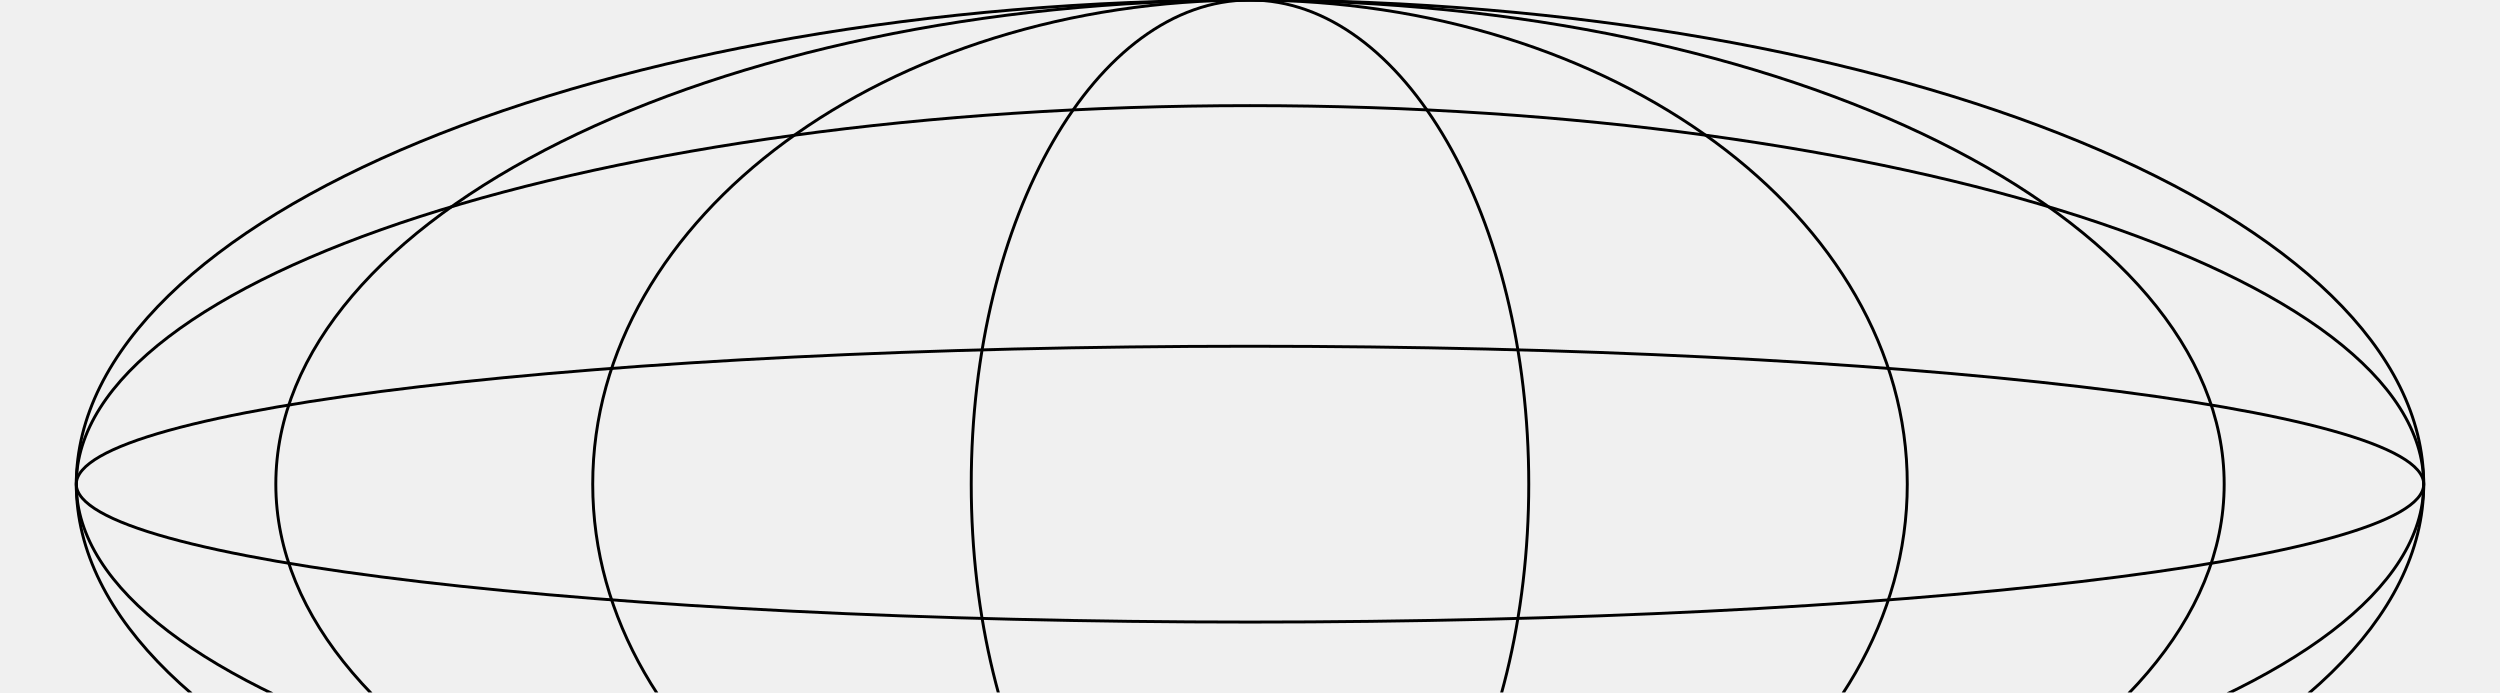
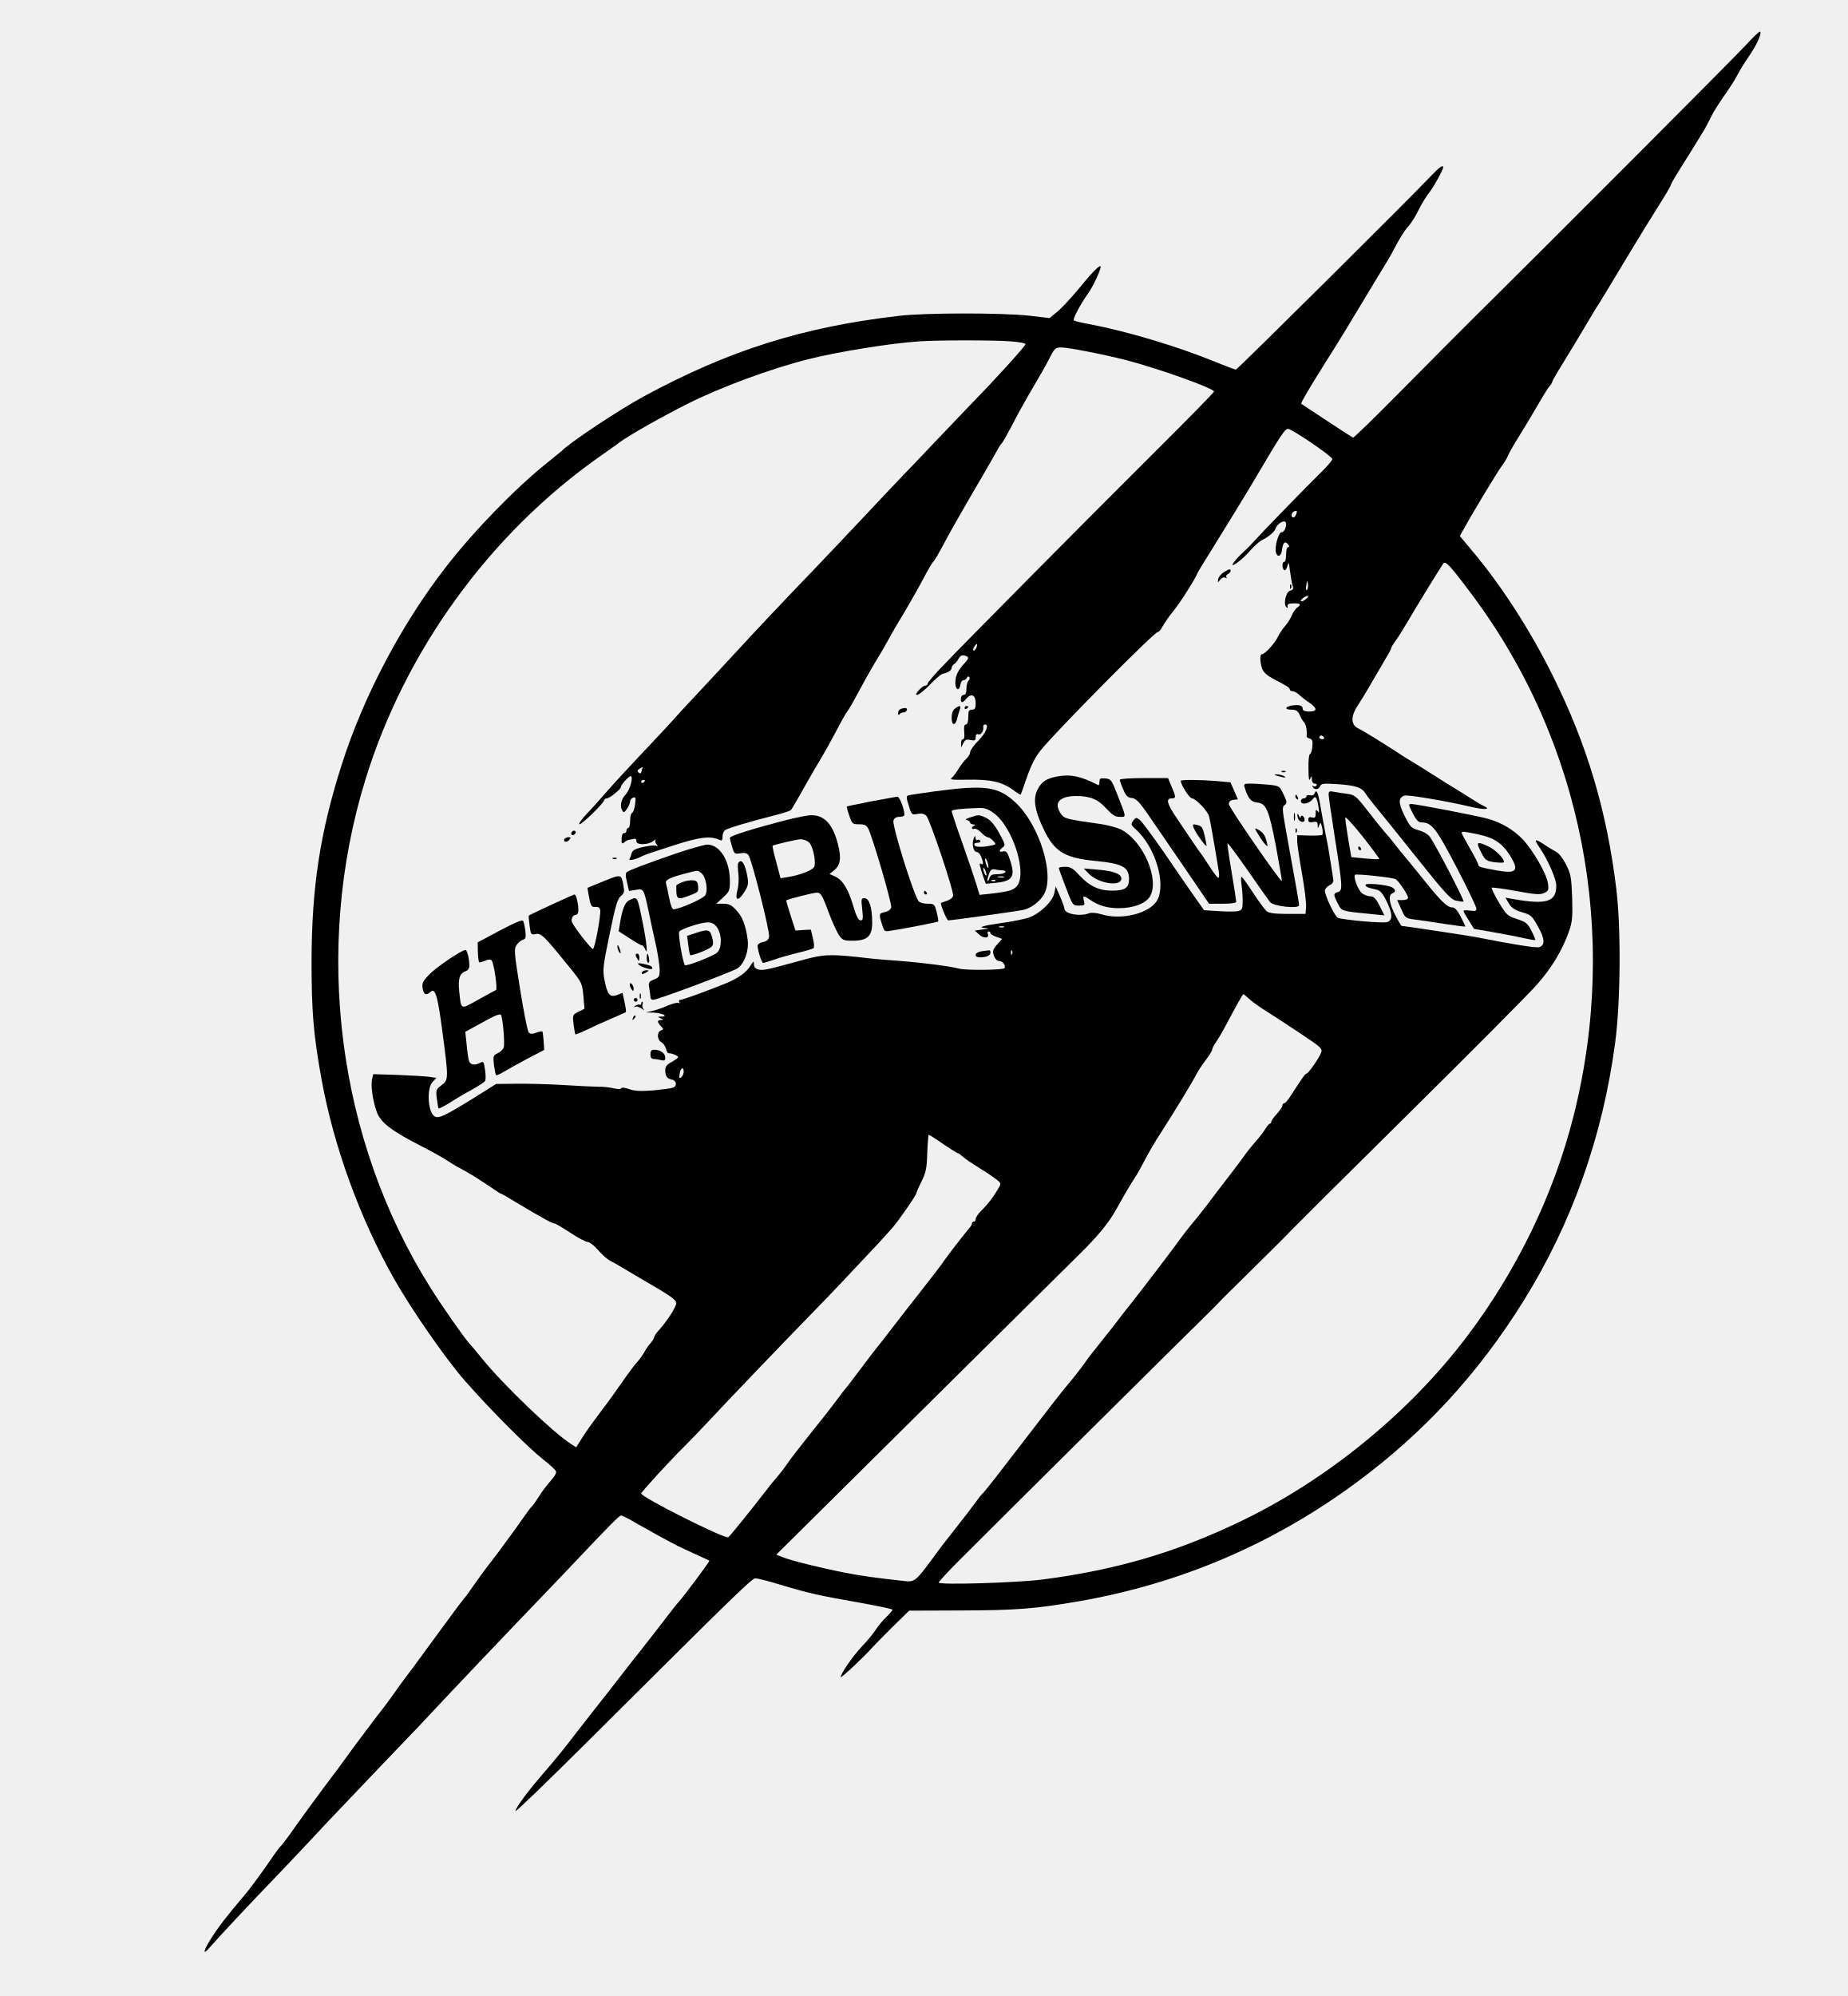
- <svg xmlns="http://www.w3.org/2000/svg" width="852" height="236" viewBox="0 0 852 236" fill="none">
-   <g clip-path="url(#clip0)">
-     <ellipse cx="426" cy="165" rx="400" ry="165" stroke="black" />
-     <ellipse cx="426" cy="165" rx="400" ry="129" stroke="black" />
-     <ellipse cx="426" cy="165" rx="400" ry="47" stroke="black" />
-     <ellipse cx="426" cy="165" rx="332" ry="165" stroke="black" />
-     <ellipse cx="426" cy="165" rx="224" ry="165" stroke="black" />
-     <ellipse cx="426" cy="165" rx="95" ry="165" stroke="black" />
+ <svg xmlns="http://www.w3.org/2000/svg" version="1.0" width="1000pt" height="1080pt" viewBox="0 0 1000 1080" preserveAspectRatio="xMidYMid meet">
+   <g transform="translate(0,1080) scale(0.1,-0.1)" fill="#000000" stroke="none">
+     <path d="M9447 10555 c-58 -63 -1004 -1012 -1499 -1502 -62 -62 -227 -227 -366 -368 -139 -141 -256 -255 -260 -253 -6 2 -267 174 -280 183 -4 3 31 64 116 200 96 152 125 200 220 358 42 71 92 152 109 180 18 29 42 70 53 92 30 58 63 112 87 137 11 13 35 50 51 84 17 34 42 74 55 90 22 26 77 125 77 139 0 15 -21 0 -61 -42 -109 -116 -1053 -1053 -1061 -1053 -5 0 -57 20 -116 44 -198 81 -475 164 -671 201 -47 8 -87 18 -90 21 -7 7 35 87 78 147 31 44 77 147 66 147 -12 0 -51 -41 -121 -127 -42 -50 -93 -105 -115 -122 l-39 -32 -112 13 c-146 16 -562 16 -703 -1 -520 -60 -923 -187 -1385 -438 -132 -72 -399 -249 -440 -293 -3 -3 -39 -32 -80 -65 -167 -133 -394 -366 -543 -558 -241 -309 -447 -698 -566 -1069 -118 -367 -164 -666 -165 -1068 0 -275 10 -398 55 -645 66 -359 205 -743 389 -1070 94 -167 280 -435 385 -555 141 -161 341 -361 427 -429 38 -29 68 -58 68 -65 0 -7 -8 -22 -18 -34 -44 -53 -53 -64 -76 -100 -13 -21 -30 -45 -38 -53 -8 -8 -29 -36 -48 -64 -19 -27 -48 -68 -65 -91 -16 -22 -39 -53 -50 -68 -11 -15 -41 -56 -68 -90 -26 -33 -64 -86 -85 -116 -20 -30 -43 -61 -50 -68 -7 -8 -59 -77 -115 -154 -56 -77 -128 -175 -159 -217 -32 -42 -74 -98 -93 -126 -19 -27 -45 -63 -58 -80 -39 -49 -201 -265 -217 -289 -8 -12 -60 -82 -116 -156 -55 -74 -126 -171 -157 -215 -30 -44 -64 -89 -75 -101 -11 -11 -31 -38 -46 -60 -46 -69 -120 -170 -154 -210 -94 -110 -141 -172 -179 -232 -45 -70 -48 -97 -6 -47 32 38 234 254 333 356 41 43 118 123 170 179 52 56 111 118 130 139 238 250 394 414 435 456 28 28 83 87 124 131 106 114 458 484 618 650 43 45 116 121 162 170 190 201 243 254 252 254 6 0 41 -17 77 -39 61 -35 166 -93 232 -127 14 -7 57 -27 95 -44 39 -18 72 -33 74 -35 3 -3 -154 -213 -168 -225 -4 -3 -33 -40 -66 -83 -33 -43 -73 -95 -90 -116 -16 -21 -59 -76 -95 -121 -36 -46 -94 -121 -130 -167 -36 -45 -104 -133 -153 -195 -97 -126 -117 -151 -209 -258 -79 -92 -138 -173 -138 -189 0 -7 171 158 380 366 814 810 899 893 918 893 11 0 71 -15 133 -34 156 -47 215 -60 427 -97 100 -18 182 -35 182 -39 0 -4 -16 -22 -35 -41 -20 -19 -45 -50 -57 -69 -12 -19 -45 -59 -73 -88 -50 -53 -115 -147 -115 -166 0 -9 124 107 169 158 9 10 58 60 108 110 l93 91 282 1 c298 1 402 9 638 50 550 96 1052 311 1500 642 367 271 661 591 905 983 262 421 429 892 496 1399 29 220 32 614 6 830 -51 421 -158 780 -342 1150 -123 249 -281 494 -440 682 l-65 78 24 42 c44 81 184 313 205 339 11 15 25 37 30 50 5 13 32 62 62 109 29 47 75 123 102 170 27 47 55 92 63 101 8 8 14 19 14 23 0 4 28 53 63 109 35 56 87 143 116 192 29 50 63 106 76 125 12 19 75 123 139 230 64 107 146 240 181 295 35 55 65 105 65 110 1 6 21 42 45 80 48 76 97 155 132 213 13 20 31 56 42 78 10 23 42 73 69 112 28 39 61 90 73 114 12 23 40 70 64 104 42 61 70 122 60 133 -3 3 -38 -30 -78 -74z m-3979 -1602 c45 -3 82 -10 82 -15 0 -10 -172 -199 -280 -309 -30 -31 -118 -123 -195 -204 -77 -81 -159 -168 -183 -192 -23 -24 -118 -123 -209 -221 -91 -97 -221 -234 -287 -303 -126 -130 -341 -358 -396 -419 -45 -49 -226 -244 -278 -299 -24 -25 -57 -61 -74 -81 -17 -19 -69 -75 -116 -125 -126 -133 -211 -225 -264 -286 -26 -30 -69 -78 -96 -106 -27 -29 -43 -53 -36 -53 15 0 134 117 134 131 0 5 6 9 14 9 15 0 76 50 76 62 0 11 42 58 52 58 18 0 -3 -75 -27 -100 -25 -26 -32 -64 -16 -88 6 -10 12 -7 24 12 10 14 17 32 17 40 0 7 7 17 16 20 14 6 16 0 11 -36 -3 -23 -11 -44 -16 -46 -6 -2 -11 -21 -11 -43 0 -21 -4 -39 -10 -39 -5 0 -10 -7 -10 -15 0 -8 -6 -14 -12 -13 -8 2 -13 -9 -14 -29 -1 -28 1 -31 14 -21 7 7 19 13 26 14 6 1 18 3 26 5 9 3 15 -3 14 -12 -2 -22 63 -22 91 0 11 9 17 12 13 7 -4 -5 -2 -16 5 -24 8 -11 8 -14 0 -9 -12 8 -99 -8 -121 -22 -7 -4 -14 -14 -15 -22 -2 -8 -6 -19 -10 -26 -8 -13 33 -4 69 15 10 6 85 31 167 57 146 47 199 53 250 31 14 -7 17 -3 17 17 0 13 6 29 13 35 13 10 137 47 271 81 43 11 82 23 86 28 5 4 38 62 75 128 37 66 79 137 92 158 13 21 47 82 75 135 28 54 56 104 63 112 7 8 34 55 60 104 26 49 64 117 85 152 21 34 55 91 75 128 19 36 62 109 95 163 32 54 77 134 100 178 23 44 46 82 50 85 7 5 29 43 80 139 25 46 120 212 192 334 20 34 49 85 64 112 15 28 30 52 34 55 5 3 29 46 55 95 25 50 66 124 90 165 60 102 96 164 122 216 20 39 27 44 57 44 37 0 232 -38 352 -69 173 -45 474 -152 474 -170 0 -4 -138 -145 -307 -313 -368 -366 -1033 -1037 -1155 -1165 -49 -50 -88 -96 -88 -102 0 -6 -6 -11 -13 -11 -7 0 -23 -11 -35 -25 -16 -18 -18 -25 -8 -25 8 0 39 25 69 56 29 30 60 57 68 58 29 6 49 19 49 32 0 7 6 17 14 21 7 4 18 18 24 30 8 14 18 20 32 16 25 -7 25 -14 2 -39 -38 -41 -52 -70 -52 -107 0 -42 22 -49 28 -9 2 12 9 22 17 22 7 0 15 6 18 13 2 6 8 9 12 4 5 -4 3 -13 -3 -19 -7 -7 -12 -27 -12 -45 0 -23 -5 -33 -15 -33 -8 0 -15 -9 -15 -20 0 -26 8 -25 31 1 26 30 49 18 49 -26 0 -28 -4 -35 -20 -35 -17 0 -20 -7 -20 -40 0 -26 -5 -40 -13 -40 -9 0 -11 -12 -9 -40 3 -25 0 -40 -7 -40 -6 0 -11 -10 -10 -22 l0 -23 12 23 c9 19 16 23 39 18 24 -5 28 -2 28 15 0 14 5 19 14 16 15 -6 31 18 27 41 -1 6 3 12 9 12 24 0 7 -44 -35 -87 -25 -25 -45 -54 -45 -63 0 -9 -9 -25 -20 -35 -12 -10 -30 -35 -42 -54 -12 -20 -28 -42 -37 -49 -13 -11 0 -12 79 -11 131 3 194 -11 258 -59 18 -14 34 -23 36 -21 1 2 15 40 30 84 30 85 50 124 91 171 119 137 602 624 620 624 6 0 19 15 28 33 10 17 35 55 58 82 37 46 116 170 130 205 4 9 38 65 76 125 74 119 197 319 253 415 117 199 144 239 159 240 21 0 241 -149 241 -164 0 -7 -28 -40 -62 -73 -69 -67 -318 -323 -359 -369 -14 -16 -38 -41 -55 -56 -33 -30 -64 -66 -64 -73 0 -13 60 34 95 75 22 26 53 53 69 60 28 13 64 43 68 58 10 32 58 56 58 28 0 -25 -12 -46 -25 -46 -16 0 -39 -82 -30 -110 9 -29 29 -20 33 16 5 38 16 49 32 29 8 -10 9 -15 1 -15 -6 0 -11 -17 -11 -40 0 -22 -4 -40 -10 -40 -13 0 -13 -37 0 -45 5 -3 13 7 17 22 7 25 8 21 14 -27 4 -30 10 -65 14 -78 6 -18 3 -24 -13 -28 -23 -6 -38 -72 -21 -89 7 -7 9 -5 7 5 -2 10 6 15 27 15 41 2 50 -5 27 -21 -11 -7 -25 -28 -32 -46 -8 -18 -24 -43 -36 -56 -12 -13 -29 -38 -38 -57 -17 -36 -71 -95 -87 -95 -12 0 -11 -40 1 -77 7 -20 26 -37 57 -54 82 -43 93 -50 93 -60 0 -5 7 -9 15 -9 8 0 23 -8 33 -17 10 -10 34 -29 55 -43 47 -32 48 -50 2 -50 -23 0 -35 5 -35 14 0 19 -18 24 -57 19 -41 -7 -43 -23 -3 -23 24 0 33 -6 43 -27 6 -16 17 -34 24 -41 11 -12 18 -50 14 -75 -1 -5 7 -11 16 -13 15 -4 18 -13 15 -45 -2 -21 -8 -39 -13 -39 -5 0 -9 -35 -8 -77 0 -53 3 -72 9 -58 8 19 9 19 9 -2 1 -14 7 -23 17 -23 8 0 12 -5 9 -10 -4 -6 -11 -7 -17 -4 -7 4 -8 2 -4 -4 10 -17 33 -15 40 4 6 15 18 16 95 11 100 -7 131 -18 152 -52 8 -13 29 -40 47 -62 18 -21 117 -144 220 -273 157 -197 192 -236 220 -243 19 -4 37 -7 42 -5 7 3 -144 294 -181 349 -10 14 -34 29 -60 36 -40 11 -47 17 -77 77 -35 70 -36 100 -2 111 19 6 227 -29 362 -61 72 -17 110 -14 68 5 -14 6 -45 25 -70 41 -25 16 -61 39 -80 50 -19 11 -73 45 -120 75 -47 30 -101 64 -120 75 -19 11 -47 28 -61 38 -115 75 -204 129 -229 141 -40 19 -41 66 -2 124 15 23 48 76 71 117 24 41 59 100 77 132 19 31 34 59 34 64 0 4 11 21 23 38 13 17 40 60 61 96 32 56 167 277 196 320 12 18 34 -5 154 -165 599 -800 801 -1835 552 -2822 -107 -425 -307 -838 -580 -1198 -312 -412 -759 -776 -1229 -1000 -345 -165 -665 -259 -1061 -311 -136 -18 -566 -31 -566 -17 0 5 57 67 128 137 296 296 1263 1255 1308 1298 27 26 58 57 70 70 11 13 101 102 200 199 98 97 189 187 200 200 12 13 299 299 638 634 340 336 652 650 694 698 81 92 138 188 173 288 18 52 20 78 17 182 -4 110 -7 128 -33 179 -16 32 -39 62 -54 69 -14 8 -45 26 -68 42 -48 31 -53 27 -22 -18 45 -66 90 -168 91 -205 1 -90 -51 -107 -236 -74 l-39 7 19 -32 c14 -24 31 -35 71 -47 48 -14 54 -19 87 -79 37 -67 38 -100 5 -110 -15 -5 -144 15 -344 55 -44 8 -386 60 -400 60 -2 0 -18 27 -35 60 -33 65 -38 107 -15 116 20 8 19 21 -2 33 -28 14 -143 25 -143 13 0 -10 10 -15 60 -26 19 -4 33 -20 53 -61 34 -69 35 -103 5 -114 -22 -8 -236 11 -268 23 -16 7 -70 119 -70 147 0 9 11 22 25 29 17 9 23 19 20 34 -2 12 -9 55 -15 96 -6 41 -17 104 -25 140 -7 36 -19 99 -26 140 -14 88 -24 114 -34 89 -4 -11 -14 -15 -26 -12 -10 3 -19 0 -19 -6 0 -6 -7 -11 -15 -11 -8 0 -15 -7 -15 -15 0 -22 46 -14 63 10 16 22 23 13 32 -40 5 -30 4 -36 -4 -25 -9 12 -11 10 -11 -12 0 -21 -4 -25 -20 -21 -14 4 -20 0 -20 -12 0 -13 6 -16 25 -13 20 4 25 1 26 -16 0 -20 1 -21 8 -1 7 17 9 16 16 -13 4 -18 4 -36 1 -39 -3 -3 -35 -5 -71 -4 l-65 2 0 -32 c0 -18 12 -97 26 -176 14 -79 24 -161 22 -181 l-3 -37 -96 0 c-71 0 -101 4 -114 15 -10 8 -43 52 -72 97 -30 46 -58 85 -63 88 -4 3 -5 -14 -2 -37 4 -24 7 -65 7 -92 0 -44 -3 -50 -25 -56 -14 -3 -61 -3 -104 0 l-80 5 -53 75 c-29 41 -103 148 -164 238 -62 89 -121 169 -132 177 -18 13 -22 12 -35 -6 -13 -19 -12 -23 15 -47 105 -95 164 -291 116 -382 -39 -72 -194 -111 -303 -77 -26 8 -54 10 -65 6 -51 -20 -135 -4 -135 25 0 7 -11 37 -24 67 l-23 53 -7 -35 c-8 -45 -76 -111 -136 -133 -25 -9 -91 -22 -148 -30 -106 -15 -138 -25 -86 -28 20 -1 15 -3 -16 -7 l-45 -6 24 -22 c24 -22 56 -20 47 3 -3 8 -1 14 4 14 6 0 10 -4 10 -9 0 -5 14 -14 32 -20 l31 -11 -20 -23 c-31 -34 -34 -43 -23 -71 6 -16 17 -26 29 -26 18 0 37 -27 26 -39 -10 -10 -209 -12 -245 -2 -49 13 -195 32 -325 42 -60 4 -130 10 -155 13 -213 25 -249 24 -365 -8 -192 -53 -215 -58 -240 -52 -17 4 -25 13 -25 29 0 19 -2 18 -20 -10 -20 -34 -69 -69 -135 -95 -112 -45 -231 -88 -243 -88 -7 0 -10 -5 -6 -12 4 -6 3 -8 -4 -5 -5 4 -32 -3 -59 -14 -26 -12 -64 -25 -83 -29 l-35 -8 40 -1 c47 -2 86 -20 45 -22 -23 0 -23 -1 -5 -9 17 -7 17 -9 3 -9 -22 -1 -23 -9 -2 -33 16 -16 16 -18 0 -24 -22 -8 -20 -51 3 -63 10 -6 22 -22 25 -36 4 -14 10 -24 14 -24 13 2 52 -13 52 -21 0 -4 -16 -15 -35 -26 -26 -14 -35 -25 -35 -44 0 -32 10 -47 35 -51 26 -5 31 -34 8 -44 -10 -4 -58 -10 -108 -15 -68 -5 -100 -4 -130 7 -22 8 -41 10 -43 5 -2 -6 -19 -6 -44 0 -23 5 -59 9 -82 8 -23 0 -106 4 -186 9 -80 5 -194 8 -255 7 l-110 -1 -105 -66 c-169 -105 -205 -123 -227 -110 -37 19 -46 151 -12 187 l21 22 -43 6 c-24 3 -101 7 -172 10 l-127 4 -6 -25 c-9 -33 3 -117 24 -177 20 -59 80 -105 243 -188 59 -30 119 -64 135 -75 16 -11 52 -33 79 -47 28 -15 62 -35 76 -44 52 -34 85 -55 111 -73 15 -11 29 -19 32 -19 2 0 34 -18 71 -41 37 -22 83 -49 101 -60 19 -10 50 -28 69 -39 20 -11 40 -20 46 -20 5 0 43 -22 85 -50 41 -27 84 -50 94 -50 10 0 35 -19 55 -42 20 -24 49 -50 64 -58 27 -14 50 -27 143 -83 21 -12 78 -46 128 -75 63 -38 90 -59 90 -72 0 -21 -48 -95 -92 -145 -16 -16 -28 -35 -28 -41 0 -5 -9 -19 -19 -31 -10 -11 -26 -33 -34 -49 -9 -16 -26 -40 -39 -54 -13 -14 -37 -46 -54 -70 -73 -104 -92 -131 -145 -201 -61 -82 -80 -108 -110 -157 l-21 -33 -28 18 c-95 60 -367 321 -478 458 -31 38 -65 79 -75 89 -28 32 -148 203 -206 296 -505 801 -637 1831 -354 2750 215 700 675 1334 1273 1753 52 37 100 70 105 75 47 35 233 141 366 207 174 88 444 188 648 240 159 41 452 88 606 98 98 7 412 7 493 0z m1546 -937 c-3 -9 -10 -16 -15 -16 -14 0 -11 28 4 33 16 6 19 3 11 -17z m59 -407 c-6 -6 -7 3 -4 23 4 28 6 29 9 9 2 -13 0 -27 -5 -32z m-9 -53 c-10 -8 -21 -12 -24 -9 -3 2 4 11 14 19 11 7 22 12 25 9 2 -3 -4 -12 -15 -19z m-1780 -260 c-3 -9 -10 -16 -15 -16 -5 0 -4 9 3 20 14 22 21 20 12 -4z m1881 -486 c3 -5 -1 -10 -9 -10 -9 0 -16 5 -16 10 0 6 4 10 9 10 6 0 13 -4 16 -10z m-3692 -181 c-4 -15 -9 -17 -17 -9 -8 8 -7 13 4 20 8 5 16 10 17 10 0 0 -1 -9 -4 -21z m17 -53 c0 -3 -4 -8 -10 -11 -5 -3 -10 -1 -10 4 0 6 5 11 10 11 6 0 10 -2 10 -4z m1943 -793 c-7 -2 -19 -2 -25 0 -7 3 -2 5 12 5 14 0 19 -2 13 -5z m44 -145 c-3 -8 -6 -5 -6 6 -1 11 2 17 5 13 3 -3 4 -12 1 -19z m1282 -242 c15 -14 53 -42 87 -63 34 -21 118 -76 187 -122 119 -79 125 -85 116 -108 -12 -31 -70 -113 -80 -113 -6 0 -20 -20 -92 -131 -11 -16 -23 -29 -28 -29 -5 0 -9 -6 -9 -12 0 -7 -14 -27 -30 -45 -17 -18 -30 -37 -30 -42 0 -6 -4 -11 -8 -11 -4 0 -15 -13 -24 -28 -9 -15 -34 -48 -55 -71 -21 -24 -45 -54 -53 -66 -8 -12 -44 -60 -80 -107 -36 -46 -92 -120 -125 -164 -33 -43 -72 -92 -87 -109 -14 -16 -41 -51 -60 -77 -37 -52 -180 -240 -257 -338 -29 -36 -76 -96 -105 -135 -30 -38 -73 -92 -95 -120 -23 -27 -49 -62 -58 -76 -22 -31 -70 -93 -98 -125 -23 -26 -101 -127 -341 -439 -59 -77 -112 -143 -116 -146 -5 -3 -23 -26 -41 -51 -18 -25 -62 -83 -99 -129 -37 -46 -97 -124 -133 -174 -87 -118 -96 -126 -148 -120 -163 18 -235 28 -327 46 -132 26 -294 66 -336 84 l-33 13 222 220 c406 403 1311 1299 1414 1401 104 102 163 174 203 246 13 22 34 60 48 85 14 25 34 57 44 73 11 15 32 51 47 80 48 90 66 120 106 182 71 111 168 270 186 306 10 20 34 57 54 83 19 25 35 51 35 57 0 6 9 23 19 38 11 15 33 52 49 82 74 139 96 179 101 179 3 0 16 -11 30 -24z m-3059 -395 c0 -10 -6 -23 -13 -30 -11 -8 -13 -5 -9 19 5 33 22 41 22 11z m1404 -391 c40 -27 76 -50 80 -50 4 0 16 -9 27 -19 12 -11 49 -36 83 -57 33 -21 76 -48 93 -62 31 -23 32 -25 17 -50 -24 -43 -58 -88 -93 -122 -17 -17 -31 -38 -31 -46 0 -8 -4 -14 -10 -14 -5 0 -10 -4 -10 -10 0 -5 -7 -18 -16 -27 -24 -28 -117 -148 -134 -173 -14 -22 -62 -84 -145 -190 -20 -25 -74 -94 -121 -155 -46 -60 -97 -126 -113 -145 -15 -19 -56 -73 -91 -120 -35 -47 -66 -87 -70 -90 -3 -3 -17 -21 -30 -40 -14 -19 -76 -100 -140 -179 -63 -79 -126 -160 -139 -180 -13 -20 -38 -52 -55 -72 -17 -19 -43 -51 -57 -70 -85 -110 -201 -254 -208 -257 -23 -8 -471 217 -471 237 0 8 165 188 235 256 22 22 79 81 125 130 125 134 440 462 565 590 95 97 199 207 360 379 22 24 55 61 74 82 38 44 131 179 131 190 0 4 12 32 28 63 23 47 28 72 30 154 2 53 6 97 8 97 3 0 38 -22 78 -50z" />
+     <path d="M6620 7702 c-14 -9 -26 -26 -28 -37 -2 -19 -2 -19 12 -1 9 10 20 15 27 10 7 -4 10 -3 6 3 -4 6 0 13 8 17 15 5 21 27 8 25 -5 0 -19 -8 -33 -17z" />
+     <path d="M6981 7624 c0 -11 3 -14 6 -6 3 7 2 16 -1 19 -3 4 -6 -2 -5 -13z" />
+     <path d="M5168 6966 c-12 -8 -18 -27 -18 -50 0 -45 21 -45 31 0 4 16 10 37 14 47 8 20 -3 22 -27 3z" />
+     <path d="M5220 6969 c0 -5 5 -7 10 -4 6 3 10 8 10 11 0 2 -4 4 -10 4 -5 0 -10 -5 -10 -11z" />
+     <path d="M4873 6963 c-7 -2 -13 -12 -13 -21 0 -10 3 -13 8 -7 4 6 13 10 21 10 8 0 16 6 19 13 4 12 -12 15 -35 5z" />
+     <path d="M6938 6623 c7 -3 16 -2 19 1 4 3 -2 6 -13 5 -11 0 -14 -3 -6 -6z" />
+     <path d="M5723 6599 c-57 -11 -81 -25 -103 -62 -33 -53 -23 -120 32 -232 57 -116 113 -148 282 -164 141 -14 176 -33 176 -98 0 -47 -22 -62 -90 -62 -71 -1 -124 24 -178 82 -35 39 -49 47 -77 47 -19 0 -35 -3 -35 -7 0 -3 17 -51 38 -105 37 -97 37 -98 71 -98 30 0 33 2 27 25 -8 30 -3 31 32 7 47 -32 93 -46 157 -46 79 0 145 25 168 63 54 91 -36 300 -155 362 -20 10 -70 24 -110 30 -171 24 -193 29 -209 46 -10 10 -21 30 -24 45 -9 37 29 61 98 61 77 0 120 -18 165 -69 32 -34 47 -44 72 -44 36 0 37 -8 -13 120 -31 80 -35 85 -65 88 -27 3 -32 0 -32 -18 0 -12 -3 -20 -7 -18 -93 48 -150 60 -220 47z" />
+     <path d="M6901 6606 c2 -2 18 -6 34 -10 22 -5 26 -4 15 4 -14 9 -59 15 -49 6z" />
+     <path d="M6060 6581 c0 -5 8 -29 19 -53 13 -32 24 -44 41 -45 29 -2 44 -18 112 -118 30 -44 112 -164 183 -267 l128 -188 73 0 c48 0 74 4 74 11 0 6 -11 79 -25 161 -14 83 -24 152 -22 155 3 2 52 -65 111 -149 58 -84 112 -160 119 -169 17 -23 157 -38 157 -17 0 14 -12 81 -72 412 -19 107 -20 120 -6 130 14 10 14 16 -6 58 -21 45 -22 46 -80 52 -32 3 -77 6 -98 6 -36 0 -39 -2 -32 -22 17 -56 34 -77 65 -80 52 -5 65 -36 104 -237 19 -102 33 -186 32 -188 -7 -7 -287 399 -287 416 0 13 8 21 24 23 l25 3 -20 46 -20 46 -76 7 c-89 7 -193 8 -193 1 0 -21 47 -95 61 -95 19 0 84 -68 92 -96 5 -16 34 -182 53 -301 3 -18 1 -33 -3 -33 -4 0 -26 28 -48 63 -22 34 -42 64 -45 67 -3 3 -22 30 -42 60 -20 30 -60 88 -87 129 -55 80 -64 111 -31 111 25 0 25 7 0 64 l-19 46 -131 0 c-72 0 -130 -4 -130 -9z" />
+     <path d="M5065 6519 c-76 -10 -145 -21 -151 -23 -10 -4 -9 -17 4 -55 15 -50 17 -51 47 -45 22 4 37 1 48 -10 19 -19 150 -409 145 -433 -2 -10 -17 -22 -33 -27 -17 -6 -31 -11 -32 -11 -7 -4 30 -95 39 -95 19 0 382 51 407 57 43 10 89 46 111 84 59 106 -26 379 -156 498 -93 86 -163 95 -429 60z m312 -118 c107 -77 187 -339 122 -400 -21 -20 -42 -25 -141 -37 l-57 -6 -19 63 c-11 35 -45 136 -76 223 -31 87 -56 163 -56 167 0 8 48 14 141 17 37 2 54 -4 86 -27z" />
+     <path d="M5250 6377 c-24 -7 -29 -12 -17 -14 9 -3 17 -9 17 -14 0 -5 8 -9 18 -10 10 0 12 -3 5 -6 -7 -2 -13 -9 -13 -14 0 -4 6 -6 13 -3 7 2 24 -7 37 -21 13 -14 29 -25 35 -25 7 0 20 -9 30 -20 17 -18 16 -19 -6 -24 -51 -11 -92 -11 -96 2 -3 7 4 12 17 12 12 0 18 4 15 10 -4 6 -11 8 -16 5 -5 -4 -9 2 -10 12 0 14 -2 13 -10 -5 -11 -30 -1 -72 17 -72 8 0 19 -12 24 -26 13 -33 13 -47 -1 -38 -12 7 -9 -7 14 -75 l12 -33 60 6 c87 9 101 36 69 128 -12 37 -19 45 -35 41 -23 -6 -25 5 -3 22 15 10 14 16 -10 61 -33 63 -57 91 -91 104 -30 12 -29 12 -75 -3z m99 -267 c0 -9 -4 -8 -9 5 -5 11 -9 27 -9 35 0 9 4 8 9 -5 5 -11 9 -27 9 -35z m-10 -45 c0 -5 -4 -3 -9 5 -5 8 -9 22 -9 30 0 16 17 -16 18 -35z m84 26 c36 -2 15 -21 -22 -21 -31 0 -41 -4 -46 -21 -4 -11 -9 -19 -11 -16 -2 2 1 18 7 35 8 25 16 31 32 28 12 -3 30 -5 40 -5z m10 -38 c-7 -2 -21 -2 -30 0 -10 3 -4 5 12 5 17 0 24 -2 18 -5z m-46 -19 c-3 -3 -12 -4 -19 -1 -8 3 -5 6 6 6 11 1 17 -2 13 -5z" />
+     <path d="M7190 6501 c0 -11 16 -120 35 -241 41 -261 42 -280 15 -287 -25 -7 -25 -14 0 -62 21 -42 18 -41 183 -57 l69 -7 -26 52 c-20 39 -32 51 -49 51 -12 0 -32 7 -44 15 -23 16 -51 90 -40 102 7 6 205 -15 220 -24 16 -9 67 -86 67 -100 0 -8 -11 -13 -29 -13 l-30 0 22 -49 c22 -49 23 -50 77 -57 30 -4 103 -14 163 -24 59 -9 107 -15 107 -13 0 2 -11 26 -25 53 -17 33 -32 50 -44 50 -30 0 -63 33 -167 163 -54 67 -101 124 -104 127 -3 3 -21 25 -40 50 -19 25 -45 56 -58 70 -12 14 -53 64 -90 112 -63 81 -70 87 -112 93 -25 3 -57 8 -72 11 -23 5 -28 2 -28 -15z m275 -349 c-2 -2 -37 -1 -78 3 l-74 7 -17 99 c-9 54 -16 106 -16 115 0 9 42 -37 94 -102 52 -66 92 -121 91 -122z" />
+     <path d="M7350 6210 c0 -5 5 -10 11 -10 5 0 7 5 4 10 -3 6 -8 10 -11 10 -2 0 -4 -4 -4 -10z" />
+     <path d="M7010 6491 c0 -6 4 -13 10 -16 6 -3 7 1 4 9 -7 18 -14 21 -14 7z" />
+     <path d="M4715 6464 c-71 -14 -130 -26 -132 -28 -2 -1 4 -24 13 -49 15 -45 18 -47 53 -47 29 0 40 -5 49 -22 24 -46 130 -409 125 -428 -3 -11 -17 -22 -34 -25 -33 -7 -34 -10 -16 -66 12 -39 13 -41 47 -35 73 11 253 46 257 50 2 2 -1 24 -8 50 -11 44 -13 46 -49 46 -21 0 -42 6 -48 13 -27 32 -145 411 -137 437 4 13 15 20 30 20 13 0 26 3 28 8 8 13 -23 102 -36 101 -7 0 -70 -12 -142 -25z" />
+     <path d="M7645 6400 c19 -37 31 -50 48 -50 55 0 79 -31 190 -244 59 -113 107 -214 107 -223 0 -12 -7 -14 -35 -10 -19 3 -35 2 -35 -2 0 -4 13 -27 29 -52 l28 -45 104 -18 c57 -10 131 -24 164 -32 32 -7 61 -12 63 -10 2 2 -7 24 -20 49 -20 40 -30 48 -78 64 -52 17 -58 22 -99 91 -24 40 -41 76 -38 79 3 2 62 -5 131 -18 103 -19 129 -21 152 -11 24 11 26 17 21 52 -7 52 -81 180 -138 240 -48 50 -114 89 -184 109 -50 15 -394 81 -418 81 -16 0 -15 -5 8 -50z m356 -115 c84 -18 128 -47 170 -113 52 -83 37 -101 -69 -82 -89 16 -102 20 -102 31 0 6 -20 45 -45 88 -25 43 -45 81 -45 84 0 10 10 9 91 -8z" />
+     <path d="M8014 6191 c23 -45 28 -49 71 -56 26 -3 49 -4 52 -1 11 11 -40 66 -80 85 -65 31 -71 27 -43 -28z" />
+     <path d="M7002 6380 c0 -19 2 -27 5 -17 2 9 2 25 0 35 -3 9 -5 1 -5 -18z" />
+     <path d="M7021 6390 c0 -8 3 -19 7 -25 11 -16 32 -16 32 -1 0 19 -20 32 -21 14 0 -7 -4 -4 -9 7 -6 13 -9 15 -9 5z" />
+     <path d="M4260 6364 c-184 -47 -310 -87 -310 -97 0 -5 5 -28 12 -49 11 -38 14 -40 44 -35 21 4 37 1 44 -9 17 -19 117 -414 112 -442 -2 -16 -12 -25 -33 -29 -17 -3 -29 -12 -29 -21 0 -23 22 -92 30 -92 4 0 31 8 61 18 30 11 88 27 129 37 41 10 79 21 83 25 4 4 3 28 -4 54 l-11 46 -42 -2 -41 -3 -26 80 c-14 44 -25 81 -24 83 5 6 146 42 165 42 23 0 30 -13 70 -121 17 -45 40 -94 51 -110 18 -26 26 -29 73 -29 80 0 106 24 106 98 0 81 -16 132 -41 132 -19 0 -19 -4 -13 -60 6 -51 4 -60 -9 -60 -11 0 -23 22 -38 73 -28 96 -57 143 -97 163 l-33 15 25 20 c34 27 40 67 21 140 -28 110 -74 160 -147 158 -18 0 -76 -12 -128 -25z m119 -123 c19 -19 36 -92 29 -127 -3 -20 -73 -48 -146 -60 l-38 -6 -23 87 c-13 47 -22 87 -20 89 11 6 128 34 152 35 15 0 36 -8 46 -18z" />
+     <path d="M6466 6308 c16 -32 64 -95 64 -84 0 3 -5 27 -11 55 -8 37 -15 50 -32 55 -36 10 -38 7 -21 -26z" />
+     <path d="M6810 6284 c13 -22 30 -46 38 -54 13 -13 14 -11 7 15 -8 35 -20 52 -48 67 -19 10 -19 8 3 -28z" />
+     <path d="M7011 6304 c0 -11 3 -14 6 -6 3 7 2 16 -1 19 -3 4 -6 -2 -5 -13z" />
+     <path d="M3095 6299 c-10 -15 3 -25 16 -12 7 7 7 13 1 17 -6 3 -14 1 -17 -5z" />
+     <path d="M3055 6261 c-10 -17 12 -21 25 -6 10 12 10 15 -3 15 -9 0 -18 -4 -22 -9z" />
+     <path d="M3655 6181 c-153 -53 -244 -87 -262 -99 -8 -5 -9 -19 0 -55 l11 -48 36 6 c44 7 43 10 72 -125 11 -52 28 -133 39 -180 10 -47 18 -104 19 -126 0 -37 -3 -43 -31 -54 -29 -12 -31 -16 -25 -49 3 -20 6 -42 6 -48 0 -7 6 -13 14 -13 24 0 430 152 458 171 38 27 62 97 54 155 -10 78 -29 125 -62 160 -25 27 -39 34 -70 34 l-38 0 37 34 c34 31 37 38 37 88 0 111 -54 198 -123 198 -18 -1 -95 -23 -172 -49z m139 -104 c26 -19 40 -94 22 -122 -13 -19 -141 -75 -172 -75 -6 0 -17 28 -23 63 -7 34 -14 69 -17 78 -5 18 19 30 106 53 69 18 63 18 84 3z m85 -293 c28 -36 29 -114 2 -138 -22 -20 -169 -77 -175 -68 -13 23 -38 174 -30 182 16 16 116 48 151 49 23 1 37 -6 52 -25z" />
+     <path d="M3693 6027 c-18 -7 -33 -15 -33 -19 -1 -78 2 -80 78 -51 39 15 43 19 40 47 -2 25 -8 31 -28 33 -14 1 -40 -3 -57 -10z" />
+     <path d="M3766 5752 l-48 -16 7 -50 c3 -28 8 -52 10 -54 6 -6 99 30 114 44 11 10 13 22 5 51 -11 44 -22 47 -88 25z" />
+     <path d="M3318 6153 c7 -3 16 -2 19 1 4 3 -2 6 -13 5 -11 0 -14 -3 -6 -6z" />
+     <path d="M3995 6130 c-3 -5 -3 -31 1 -58 3 -26 1 -66 -5 -87 -15 -57 2 -65 34 -16 23 34 26 48 21 80 -12 75 -33 110 -51 81z" />
+     <path d="M5893 6072 c49 -51 167 -71 175 -30 5 27 -37 45 -123 52 l-80 7 28 -29z" />
+     <path d="M3267 6032 l-88 -36 6 -36 c11 -62 15 -70 38 -67 14 1 23 -4 25 -17 5 -23 -28 -205 -39 -211 -6 -4 -90 101 -112 142 -10 16 2 43 19 43 8 0 14 10 14 24 0 37 -12 86 -21 86 -7 0 -240 -108 -247 -114 -2 -2 0 -26 4 -54 6 -49 8 -51 33 -46 30 6 44 -8 190 -188 60 -75 62 -80 68 -147 l6 -69 -33 -17 c-32 -16 -32 -18 -26 -68 4 -28 8 -53 10 -54 1 -2 27 9 57 23 30 15 90 42 134 61 44 19 81 35 82 37 2 2 -1 26 -7 53 l-11 51 -30 -12 c-39 -14 -52 2 -68 83 -10 53 -8 73 28 246 31 153 43 192 61 207 18 14 20 23 14 55 -11 64 -12 64 -107 25z" />
+     <path d="M5000 5970 c0 -5 5 -10 11 -10 5 0 7 5 4 10 -3 6 -8 10 -11 10 -2 0 -4 -4 -4 -10z" />
+     <path d="M3404 5928 c-22 -10 -37 -49 -49 -125 l-7 -42 59 -38 c32 -21 62 -38 67 -38 5 0 12 -9 17 -20 16 -41 9 34 -12 138 -31 153 -28 148 -75 125z" />
+     <path d="M2705 5765 l-120 -64 1 -51 c1 -28 4 -53 7 -56 2 -3 16 1 31 7 16 8 30 9 36 3 13 -13 34 -158 24 -161 -5 -2 -48 -25 -96 -52 -98 -55 -92 -58 -103 46 -7 67 3 98 35 108 12 4 20 15 20 29 0 38 -12 86 -21 86 -20 0 -158 -93 -195 -132 -36 -37 -41 -48 -37 -75 5 -34 20 -42 41 -21 27 27 40 -16 66 -213 34 -256 34 -263 -5 -291 -29 -22 -31 -26 -25 -72 3 -27 7 -51 10 -53 2 -3 28 11 58 29 29 19 83 51 120 71 37 21 70 42 73 48 4 5 4 32 0 59 -6 44 -9 49 -25 40 -32 -17 -57 -12 -63 13 -3 12 -9 52 -12 88 l-7 66 93 51 c63 36 95 48 100 41 10 -17 22 -155 15 -177 -4 -10 -18 -24 -33 -31 -24 -11 -25 -15 -20 -63 4 -28 9 -53 11 -55 3 -3 21 5 41 17 20 12 77 44 128 71 l92 48 -3 48 c-2 26 -5 50 -7 52 -2 2 -17 -1 -34 -7 -22 -8 -32 -7 -40 2 -6 7 -27 111 -46 231 -32 197 -34 220 -20 241 8 12 23 25 34 29 16 5 18 12 14 48 -3 23 -8 47 -12 54 -4 8 -43 -8 -126 -52z" />
+     <path d="M3341 5680 c0 -8 4 -22 9 -30 12 -18 12 -2 0 25 -6 13 -9 15 -9 5z" />
+     <path d="M5313 5653 c-39 -5 -46 -33 -9 -33 35 0 56 10 56 26 0 8 -3 13 -7 12 -5 0 -23 -3 -40 -5z" />
+     <path d="M3440 5633 c0 -5 5 -15 10 -23 8 -12 10 -11 10 8 0 12 -4 22 -10 22 -5 0 -10 -3 -10 -7z" />
+     <path d="M3500 5615 c0 -14 4 -25 9 -25 4 0 6 11 3 25 -2 14 -6 25 -8 25 -2 0 -4 -11 -4 -25z" />
+     <path d="M3456 5581 c14 -15 74 -32 74 -21 0 12 -9 16 -50 25 -26 5 -32 4 -24 -4z" />
+     <path d="M3475 5540 c-8 -13 5 -13 25 0 13 8 13 10 -2 10 -9 0 -20 -4 -23 -10z" />
+     <path d="M3413 5455 c7 -13 14 -20 15 -14 5 14 -6 39 -17 39 -5 0 -4 -11 2 -25z" />
+     <path d="M3462 5410 c0 -14 2 -19 5 -12 2 6 2 18 0 25 -3 6 -5 1 -5 -13z" />
+     <path d="M3430 5390 c0 -5 5 -10 10 -10 6 0 10 5 10 10 0 6 -4 10 -10 10 -5 0 -10 -4 -10 -10z" />
+     <path d="M3470 5369 c0 -5 -4 -8 -8 -5 -4 2 -14 0 -22 -5 -13 -9 -13 -10 0 -6 8 2 24 -3 35 -12 11 -8 15 -9 8 -2 -6 7 -9 20 -6 27 3 8 2 14 -1 14 -3 0 -6 -5 -6 -11z" />
+     <path d="M3426 5293 c-6 -14 -5 -15 5 -6 7 7 10 15 7 18 -3 3 -9 -2 -12 -12z" />
+     <path d="M3520 5095 c0 -17 6 -25 18 -25 9 0 27 -3 40 -6 18 -5 22 -2 22 14 0 23 -27 42 -59 42 -16 0 -21 -6 -21 -25z" />
  </g>
-   <defs>
-     <clipPath id="clip0">
-       <rect width="852" height="236" fill="white" />
-     </clipPath>
-   </defs>
</svg>
